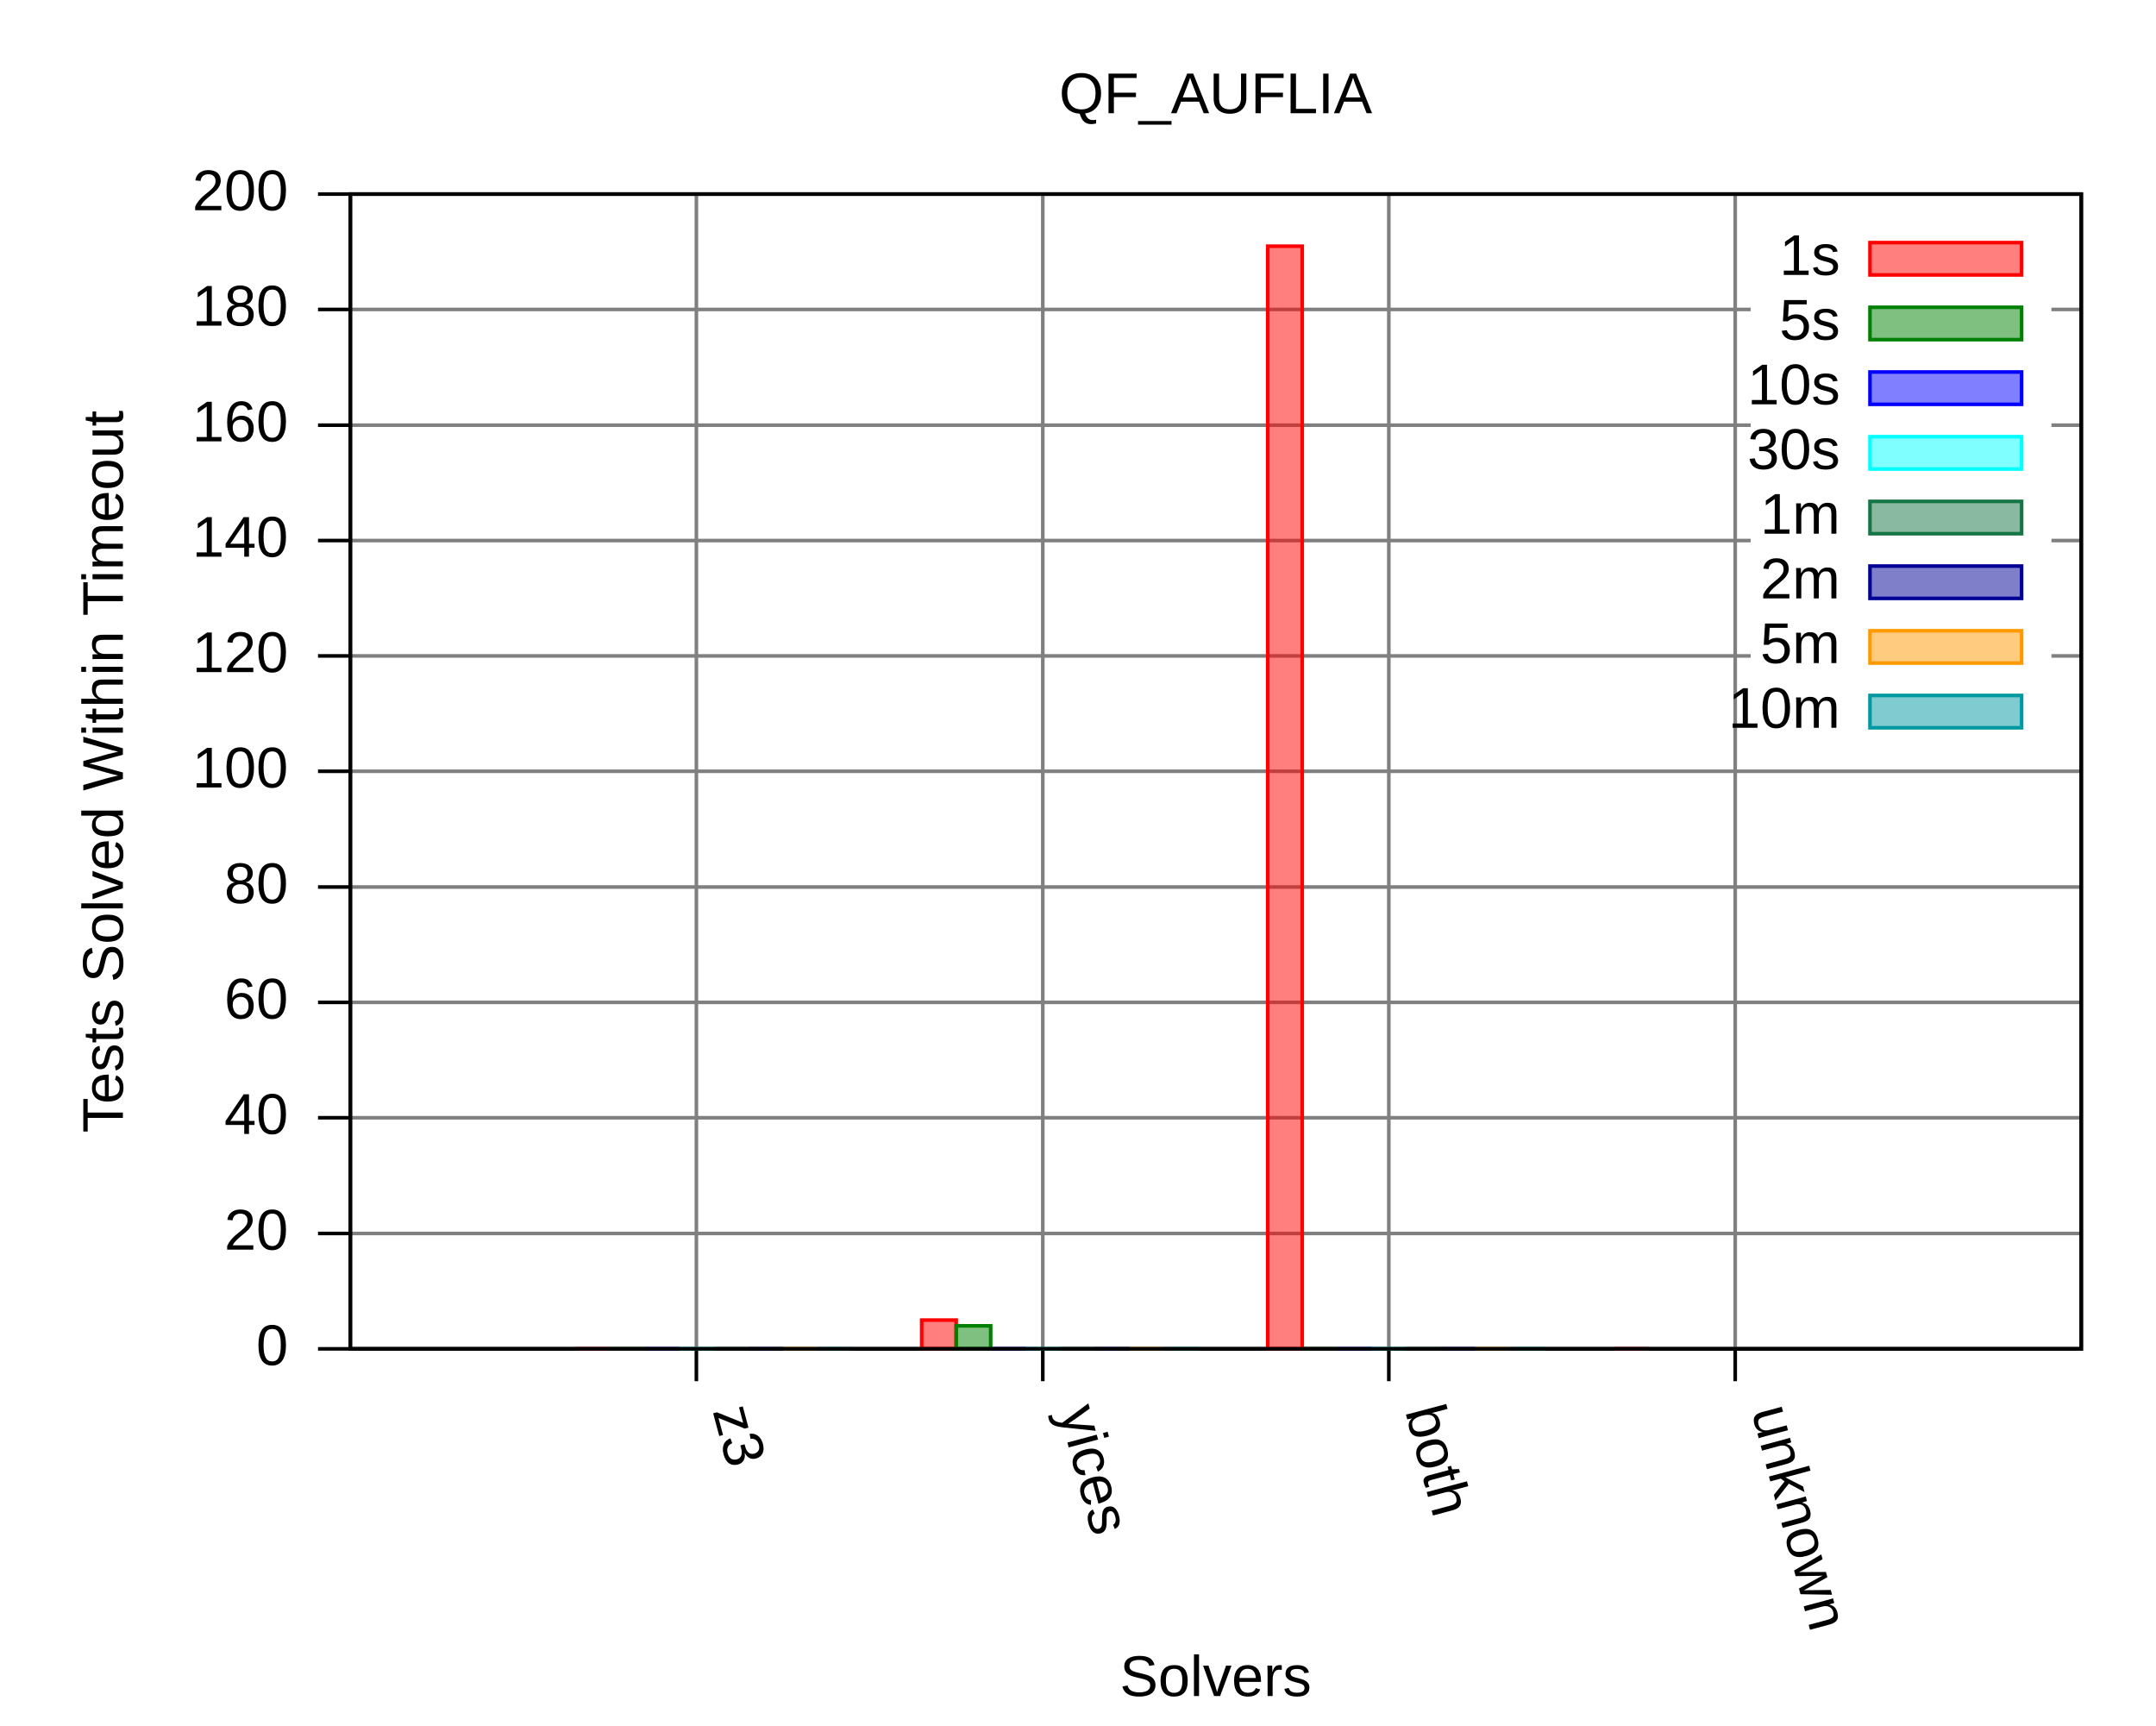
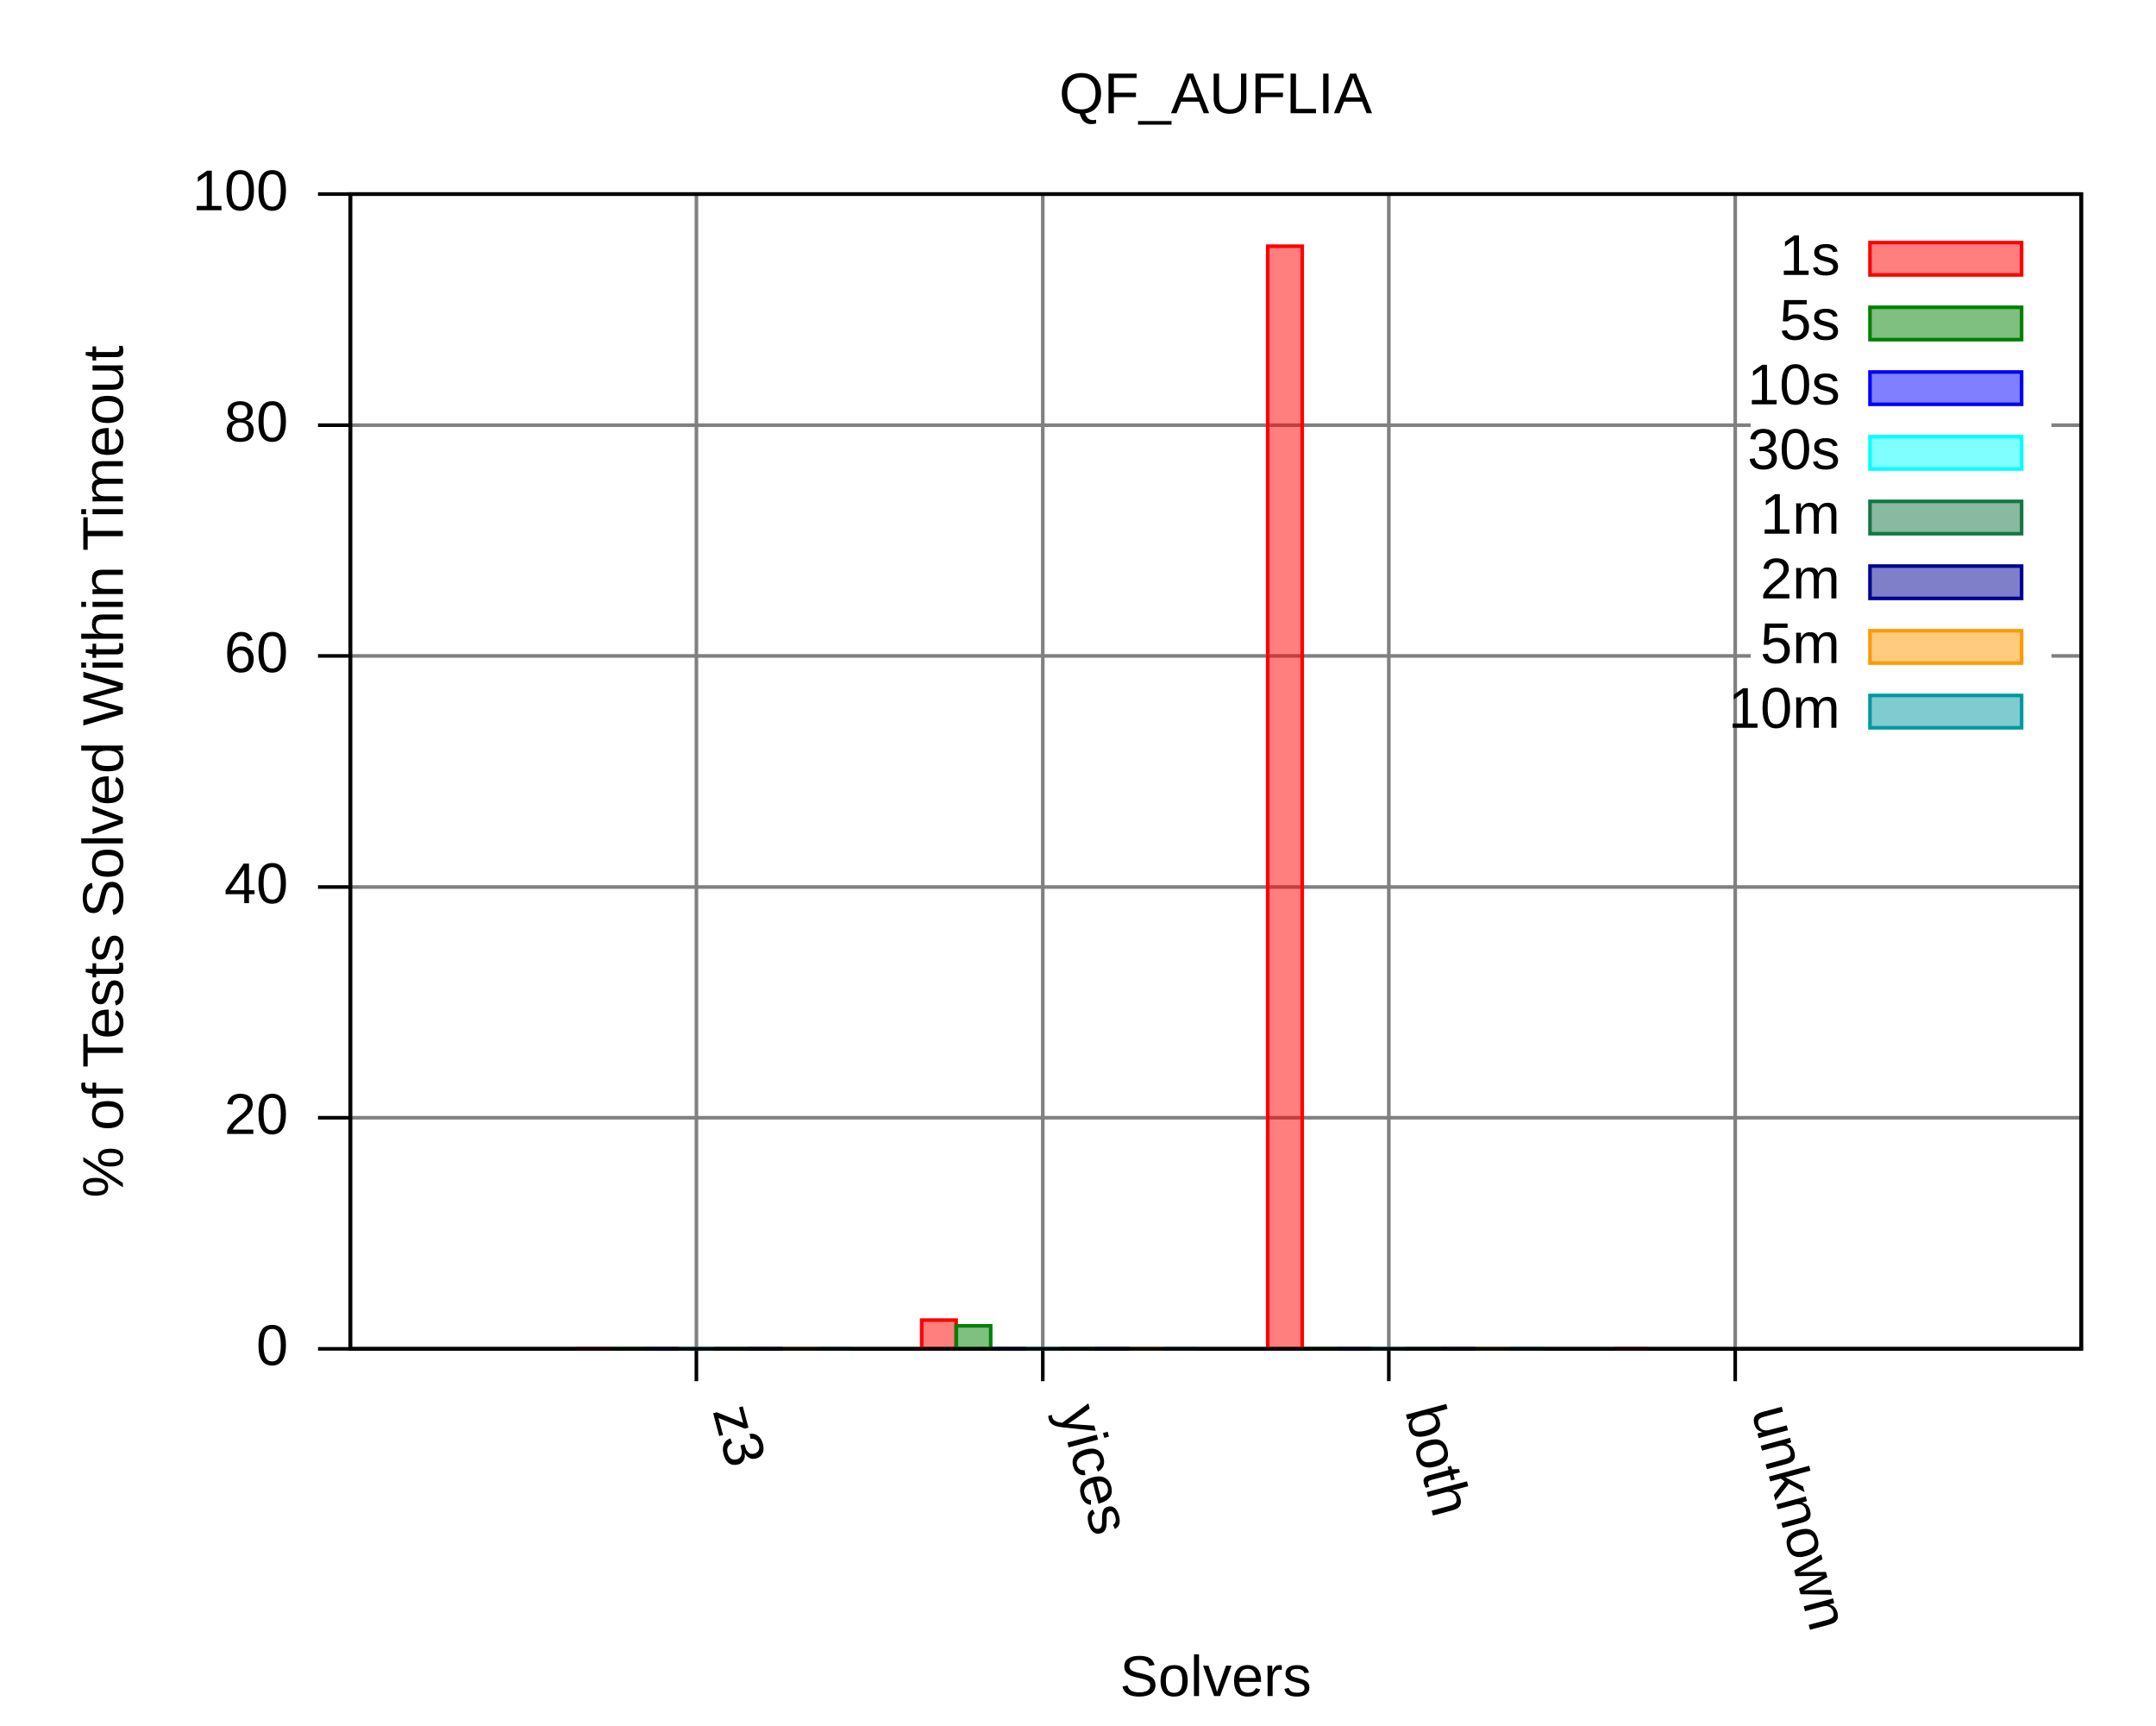
<svg xmlns="http://www.w3.org/2000/svg" xmlns:xlink="http://www.w3.org/1999/xlink" width="600" height="480" viewBox="0 0 600 480">
  <defs>
    <circle id="gpDot" r="0.5" stroke-width="0.5" />
    <path id="gpPt0" stroke-width="0.222" stroke="currentColor" d="M-1,0 h2 M0,-1 v2" />
    <path id="gpPt1" stroke-width="0.222" stroke="currentColor" d="M-1,-1 L1,1 M1,-1 L-1,1" />
    <path id="gpPt2" stroke-width="0.222" stroke="currentColor" d="M-1,0 L1,0 M0,-1 L0,1 M-1,-1 L1,1 M-1,1 L1,-1" />
    <rect id="gpPt3" stroke-width="0.222" stroke="currentColor" x="-1" y="-1" width="2" height="2" />
    <rect id="gpPt4" stroke-width="0.222" stroke="currentColor" fill="currentColor" x="-1" y="-1" width="2" height="2" />
    <circle id="gpPt5" stroke-width="0.222" stroke="currentColor" cx="0" cy="0" r="1" />
    <use xlink:href="#gpPt5" id="gpPt6" fill="currentColor" stroke="none" />
    <path id="gpPt7" stroke-width="0.222" stroke="currentColor" d="M0,-1.33 L-1.33,0.67 L1.33,0.67 z" />
    <use xlink:href="#gpPt7" id="gpPt8" fill="currentColor" stroke="none" />
    <use xlink:href="#gpPt7" id="gpPt9" stroke="currentColor" transform="rotate(180)" />
    <use xlink:href="#gpPt9" id="gpPt10" fill="currentColor" stroke="none" />
    <use xlink:href="#gpPt3" id="gpPt11" stroke="currentColor" transform="rotate(45)" />
    <use xlink:href="#gpPt11" id="gpPt12" fill="currentColor" stroke="none" />
  </defs>
  <g style="fill:none; color:white; stroke:currentColor; stroke-width:1.00; stroke-linecap:butt; stroke-linejoin:miter">
</g>
  <g style="fill:none; color:black; stroke:currentColor; stroke-width:1.00; stroke-linecap:butt; stroke-linejoin:miter">
</g>
  <g style="fill:none; color:gray; stroke:currentColor; stroke-width:1.00; stroke-linecap:butt; stroke-linejoin:miter">
    <path d="M97.5,375.3 L579.2,375.3 " />
  </g>
  <g style="fill:none; color:black; stroke:currentColor; stroke-width:1.00; stroke-linecap:butt; stroke-linejoin:miter">
    <path d="M97.5,375.3 L88.5,375.3 " />
    <g transform="translate(80.2,379.8)" style="stroke:none; fill:black; font-family:Arial; font-size:12.00pt; text-anchor:end">
      <text> 0</text>
    </g>
  </g>
  <g style="fill:none; color:gray; stroke:currentColor; stroke-width:1.00; stroke-linecap:butt; stroke-linejoin:miter">
-     <path d="M97.5,343.2 L579.2,343.2 " />
-   </g>
-   <g style="fill:none; color:black; stroke:currentColor; stroke-width:1.00; stroke-linecap:butt; stroke-linejoin:miter">
-     <path d="M97.5,343.2 L88.5,343.2 " />
-     <g transform="translate(80.2,347.7)" style="stroke:none; fill:black; font-family:Arial; font-size:12.00pt; text-anchor:end">
-       <text> 20</text>
-     </g>
-   </g>
-   <g style="fill:none; color:gray; stroke:currentColor; stroke-width:1.00; stroke-linecap:butt; stroke-linejoin:miter">
    <path d="M97.5,311.0 L579.2,311.0 " />
  </g>
  <g style="fill:none; color:black; stroke:currentColor; stroke-width:1.00; stroke-linecap:butt; stroke-linejoin:miter">
    <path d="M97.5,311.0 L88.5,311.0 " />
    <g transform="translate(80.2,315.5)" style="stroke:none; fill:black; font-family:Arial; font-size:12.00pt; text-anchor:end">
-       <text> 40</text>
-     </g>
-   </g>
-   <g style="fill:none; color:gray; stroke:currentColor; stroke-width:1.00; stroke-linecap:butt; stroke-linejoin:miter">
-     <path d="M97.5,278.9 L579.2,278.9 " />
-   </g>
-   <g style="fill:none; color:black; stroke:currentColor; stroke-width:1.00; stroke-linecap:butt; stroke-linejoin:miter">
-     <path d="M97.5,278.9 L88.5,278.9 " />
-     <g transform="translate(80.2,283.4)" style="stroke:none; fill:black; font-family:Arial; font-size:12.00pt; text-anchor:end">
-       <text> 60</text>
+       <text> 20</text>
    </g>
  </g>
  <g style="fill:none; color:gray; stroke:currentColor; stroke-width:1.00; stroke-linecap:butt; stroke-linejoin:miter">
    <path d="M97.5,246.8 L579.2,246.8 " />
  </g>
  <g style="fill:none; color:black; stroke:currentColor; stroke-width:1.00; stroke-linecap:butt; stroke-linejoin:miter">
    <path d="M97.5,246.8 L88.5,246.8 " />
    <g transform="translate(80.2,251.3)" style="stroke:none; fill:black; font-family:Arial; font-size:12.00pt; text-anchor:end">
-       <text> 80</text>
-     </g>
-   </g>
-   <g style="fill:none; color:gray; stroke:currentColor; stroke-width:1.00; stroke-linecap:butt; stroke-linejoin:miter">
-     <path d="M97.5,214.6 L579.2,214.6 " />
-   </g>
-   <g style="fill:none; color:black; stroke:currentColor; stroke-width:1.00; stroke-linecap:butt; stroke-linejoin:miter">
-     <path d="M97.5,214.6 L88.5,214.6 " />
-     <g transform="translate(80.2,219.1)" style="stroke:none; fill:black; font-family:Arial; font-size:12.00pt; text-anchor:end">
-       <text> 100</text>
+       <text> 40</text>
    </g>
  </g>
  <g style="fill:none; color:gray; stroke:currentColor; stroke-width:1.00; stroke-linecap:butt; stroke-linejoin:miter">
    <path d="M97.5,182.5 L487.2,182.5 M570.9,182.5 L579.2,182.5 " />
  </g>
  <g style="fill:none; color:black; stroke:currentColor; stroke-width:1.00; stroke-linecap:butt; stroke-linejoin:miter">
    <path d="M97.5,182.5 L88.5,182.5 " />
    <g transform="translate(80.2,187.0)" style="stroke:none; fill:black; font-family:Arial; font-size:12.00pt; text-anchor:end">
-       <text> 120</text>
-     </g>
-   </g>
-   <g style="fill:none; color:gray; stroke:currentColor; stroke-width:1.00; stroke-linecap:butt; stroke-linejoin:miter">
-     <path d="M97.5,150.4 L487.2,150.4 M570.9,150.4 L579.2,150.4 " />
-   </g>
-   <g style="fill:none; color:black; stroke:currentColor; stroke-width:1.00; stroke-linecap:butt; stroke-linejoin:miter">
-     <path d="M97.5,150.4 L88.5,150.4 " />
-     <g transform="translate(80.2,154.9)" style="stroke:none; fill:black; font-family:Arial; font-size:12.00pt; text-anchor:end">
-       <text> 140</text>
+       <text> 60</text>
    </g>
  </g>
  <g style="fill:none; color:gray; stroke:currentColor; stroke-width:1.00; stroke-linecap:butt; stroke-linejoin:miter">
    <path d="M97.5,118.3 L487.2,118.3 M570.9,118.3 L579.2,118.3 " />
  </g>
  <g style="fill:none; color:black; stroke:currentColor; stroke-width:1.00; stroke-linecap:butt; stroke-linejoin:miter">
    <path d="M97.5,118.3 L88.5,118.3 " />
    <g transform="translate(80.2,122.8)" style="stroke:none; fill:black; font-family:Arial; font-size:12.00pt; text-anchor:end">
-       <text> 160</text>
-     </g>
-   </g>
-   <g style="fill:none; color:gray; stroke:currentColor; stroke-width:1.00; stroke-linecap:butt; stroke-linejoin:miter">
-     <path d="M97.5,86.1 L487.2,86.1 M570.9,86.1 L579.2,86.1 " />
-   </g>
-   <g style="fill:none; color:black; stroke:currentColor; stroke-width:1.00; stroke-linecap:butt; stroke-linejoin:miter">
-     <path d="M97.5,86.1 L88.5,86.1 " />
-     <g transform="translate(80.2,90.6)" style="stroke:none; fill:black; font-family:Arial; font-size:12.00pt; text-anchor:end">
-       <text> 180</text>
+       <text> 80</text>
    </g>
  </g>
  <g style="fill:none; color:gray; stroke:currentColor; stroke-width:1.00; stroke-linecap:butt; stroke-linejoin:miter">
    <path d="M97.5,54.0 L579.2,54.0 " />
  </g>
  <g style="fill:none; color:black; stroke:currentColor; stroke-width:1.00; stroke-linecap:butt; stroke-linejoin:miter">
    <path d="M97.5,54.0 L88.5,54.0 " />
    <g transform="translate(80.2,58.5)" style="stroke:none; fill:black; font-family:Arial; font-size:12.00pt; text-anchor:end">
-       <text> 200</text>
+       <text> 100</text>
    </g>
  </g>
  <g style="fill:none; color:gray; stroke:currentColor; stroke-width:1.00; stroke-linecap:butt; stroke-linejoin:miter">
    <path d="M193.8,375.3 L193.8,54.0 " />
  </g>
  <g style="fill:none; color:black; stroke:currentColor; stroke-width:1.00; stroke-linecap:butt; stroke-linejoin:miter">
    <path d="M193.8,375.3 L193.8,384.3 " />
    <g transform="translate(198.3,392.6) rotate(75)" style="stroke:none; fill:black; font-family:Arial; font-size:12.00pt; text-anchor:start">
      <text>z3</text>
    </g>
  </g>
  <g style="fill:none; color:gray; stroke:currentColor; stroke-width:1.00; stroke-linecap:butt; stroke-linejoin:miter">
    <path d="M290.2,375.3 L290.2,54.0 " />
  </g>
  <g style="fill:none; color:black; stroke:currentColor; stroke-width:1.00; stroke-linecap:butt; stroke-linejoin:miter">
    <path d="M290.2,375.3 L290.2,384.3 " />
    <g transform="translate(294.7,392.6) rotate(75)" style="stroke:none; fill:black; font-family:Arial; font-size:12.00pt; text-anchor:start">
      <text>yices</text>
    </g>
  </g>
  <g style="fill:none; color:gray; stroke:currentColor; stroke-width:1.00; stroke-linecap:butt; stroke-linejoin:miter">
    <path d="M386.5,375.3 L386.5,54.0 " />
  </g>
  <g style="fill:none; color:black; stroke:currentColor; stroke-width:1.00; stroke-linecap:butt; stroke-linejoin:miter">
    <path d="M386.5,375.3 L386.5,384.3 " />
    <g transform="translate(391.0,392.6) rotate(75)" style="stroke:none; fill:black; font-family:Arial; font-size:12.00pt; text-anchor:start">
      <text>both</text>
    </g>
  </g>
  <g style="fill:none; color:gray; stroke:currentColor; stroke-width:1.00; stroke-linecap:butt; stroke-linejoin:miter">
    <path d="M482.9,375.3 L482.9,54.0 " />
  </g>
  <g style="fill:none; color:black; stroke:currentColor; stroke-width:1.00; stroke-linecap:butt; stroke-linejoin:miter">
    <path d="M482.9,375.3 L482.9,384.3 " />
    <g transform="translate(487.4,392.6) rotate(75)" style="stroke:none; fill:black; font-family:Arial; font-size:12.00pt; text-anchor:start">
      <text>unknown</text>
    </g>
    <path d="M97.5,54.0 L97.5,375.3 L579.2,375.3 L579.2,54.0 L97.5,54.0 Z " />
    <g transform="translate(34.2,214.7) rotate(-90)" style="stroke:none; fill:black; font-family:Arial; font-size:12.00pt; text-anchor:middle">
-       <text>Tests Solved Within Timeout</text>
+       <text>% of Tests Solved Within Timeout</text>
    </g>
    <g transform="translate(338.3,471.9)" style="stroke:none; fill:black; font-family:Arial; font-size:12.00pt; text-anchor:middle">
      <text>Solvers</text>
    </g>
    <g transform="translate(338.3,31.5)" style="stroke:none; fill:black; font-family:Arial; font-size:12.00pt; text-anchor:middle">
      <text>QF_AUFLIA</text>
    </g>
  </g>
  <g style="fill:none; color:red; stroke:currentColor; stroke-width:1.00; stroke-linecap:butt; stroke-linejoin:miter">
</g>
  <g style="fill:none; color:black; stroke:currentColor; stroke-width:1.00; stroke-linecap:butt; stroke-linejoin:miter">
    <g transform="translate(512.1,76.5)" style="stroke:none; fill:black; font-family:Arial; font-size:12.00pt; text-anchor:end">
      <text>1s</text>
    </g>
  </g>
  <g style="fill:none; color:red; stroke:currentColor; stroke-width:1.00; stroke-linecap:butt; stroke-linejoin:miter">
    <g style="stroke:none; shape-rendering:crispEdges">
      <polygon fill="currentColor" fill-opacity="0.5" points="520.4,76.5 562.6,76.5 562.6,67.5 520.4,67.5 " />
    </g>
    <path d="M520.4,76.5 L562.6,76.5 L562.6,67.5 L520.4,67.5 L520.4,76.5 Z " />
    <g style="stroke:none; shape-rendering:crispEdges">
      <polygon fill="currentColor" fill-opacity="0.5" points="160.1,375.3 169.9,375.3 169.9,375.2 160.1,375.2 " />
    </g>
    <path d="M160.1,375.3 L169.8,375.3 L160.1,375.3 Z " />
    <g style="stroke:none; shape-rendering:crispEdges">
      <polygon fill="currentColor" fill-opacity="0.5" points="256.5,375.3 266.2,375.3 266.2,367.2 256.5,367.2 " />
    </g>
    <path d="M256.5,375.3 L256.5,367.3 L266.1,367.3 L266.1,375.3 L256.5,375.3 Z " />
    <g style="stroke:none; shape-rendering:crispEdges">
      <polygon fill="currentColor" fill-opacity="0.5" points="352.8,375.3 362.5,375.3 362.5,68.4 352.8,68.4 " />
    </g>
    <path d="M352.8,375.3 L352.8,68.5 L362.4,68.5 L362.4,375.3 L352.8,375.3 Z " />
    <g style="stroke:none; shape-rendering:crispEdges">
      <polygon fill="currentColor" fill-opacity="0.5" points="449.1,375.3 458.9,375.3 458.9,375.2 449.1,375.2 " />
    </g>
    <path d="M449.1,375.3 L458.8,375.3 L449.1,375.3 Z " />
  </g>
  <g style="fill:none; color:green; stroke:currentColor; stroke-width:1.00; stroke-linecap:butt; stroke-linejoin:miter">
</g>
  <g style="fill:none; color:black; stroke:currentColor; stroke-width:1.00; stroke-linecap:butt; stroke-linejoin:miter">
    <g transform="translate(512.1,94.5)" style="stroke:none; fill:black; font-family:Arial; font-size:12.00pt; text-anchor:end">
      <text>5s</text>
    </g>
  </g>
  <g style="fill:none; color:green; stroke:currentColor; stroke-width:1.00; stroke-linecap:butt; stroke-linejoin:miter">
    <g style="stroke:none; shape-rendering:crispEdges">
      <polygon fill="currentColor" fill-opacity="0.5" points="520.4,94.5 562.6,94.5 562.6,85.5 520.4,85.5 " />
    </g>
    <path d="M520.4,94.5 L562.6,94.5 L562.6,85.5 L520.4,85.5 L520.4,94.5 Z " />
    <g style="stroke:none; shape-rendering:crispEdges">
      <polygon fill="currentColor" fill-opacity="0.5" points="169.8,375.3 179.5,375.3 179.5,375.2 169.8,375.2 " />
    </g>
    <path d="M169.8,375.3 L179.4,375.3 L169.8,375.3 Z " />
    <g style="stroke:none; shape-rendering:crispEdges">
      <polygon fill="currentColor" fill-opacity="0.5" points="266.1,375.3 275.8,375.3 275.8,368.8 266.1,368.8 " />
    </g>
    <path d="M266.1,375.3 L266.1,368.9 L275.7,368.9 L275.7,375.3 L266.1,375.3 Z " />
    <g style="stroke:none; shape-rendering:crispEdges">
      <polygon fill="currentColor" fill-opacity="0.5" points="362.4,375.3 372.2,375.3 372.2,375.2 362.4,375.2 " />
    </g>
    <path d="M362.4,375.3 L372.1,375.3 L362.4,375.3 Z " />
  </g>
  <g style="fill:none; color:blue; stroke:currentColor; stroke-width:1.00; stroke-linecap:butt; stroke-linejoin:miter">
</g>
  <g style="fill:none; color:black; stroke:currentColor; stroke-width:1.00; stroke-linecap:butt; stroke-linejoin:miter">
    <g transform="translate(512.1,112.5)" style="stroke:none; fill:black; font-family:Arial; font-size:12.00pt; text-anchor:end">
      <text>10s</text>
    </g>
  </g>
  <g style="fill:none; color:blue; stroke:currentColor; stroke-width:1.00; stroke-linecap:butt; stroke-linejoin:miter">
    <g style="stroke:none; shape-rendering:crispEdges">
      <polygon fill="currentColor" fill-opacity="0.5" points="520.4,112.5 562.6,112.5 562.6,103.5 520.4,103.5 " />
    </g>
    <path d="M520.4,112.5 L562.6,112.5 L562.6,103.5 L520.4,103.5 L520.4,112.5 Z " />
    <g style="stroke:none; shape-rendering:crispEdges">
      <polygon fill="currentColor" fill-opacity="0.5" points="179.4,375.3 189.1,375.3 189.1,375.2 179.4,375.2 " />
    </g>
    <path d="M179.4,375.3 L189.0,375.3 L179.4,375.3 Z " />
    <g style="stroke:none; shape-rendering:crispEdges">
      <polygon fill="currentColor" fill-opacity="0.5" points="275.7,375.3 285.5,375.3 285.5,375.2 275.7,375.2 " />
    </g>
    <path d="M275.7,375.3 L285.4,375.3 L275.7,375.3 Z " />
    <g style="stroke:none; shape-rendering:crispEdges">
      <polygon fill="currentColor" fill-opacity="0.5" points="372.1,375.3 381.8,375.3 381.8,375.2 372.1,375.2 " />
    </g>
    <path d="M372.1,375.3 L381.7,375.3 L372.1,375.3 Z " />
  </g>
  <g style="fill:none; color:cyan; stroke:currentColor; stroke-width:1.00; stroke-linecap:butt; stroke-linejoin:miter">
</g>
  <g style="fill:none; color:black; stroke:currentColor; stroke-width:1.00; stroke-linecap:butt; stroke-linejoin:miter">
    <g transform="translate(512.1,130.5)" style="stroke:none; fill:black; font-family:Arial; font-size:12.00pt; text-anchor:end">
      <text>30s</text>
    </g>
  </g>
  <g style="fill:none; color:cyan; stroke:currentColor; stroke-width:1.00; stroke-linecap:butt; stroke-linejoin:miter">
    <g style="stroke:none; shape-rendering:crispEdges">
      <polygon fill="currentColor" fill-opacity="0.5" points="520.4,130.5 562.6,130.5 562.6,121.5 520.4,121.5 " />
    </g>
    <path d="M520.4,130.5 L562.6,130.5 L562.6,121.5 L520.4,121.5 L520.4,130.5 Z " />
    <g style="stroke:none; shape-rendering:crispEdges">
      <polygon fill="currentColor" fill-opacity="0.5" points="189.0,375.3 198.8,375.3 198.8,375.2 189.0,375.2 " />
    </g>
    <path d="M189.0,375.3 L198.7,375.3 L189.0,375.3 Z " />
    <g style="stroke:none; shape-rendering:crispEdges">
      <polygon fill="currentColor" fill-opacity="0.5" points="285.4,375.3 295.1,375.3 295.1,375.2 285.4,375.2 " />
    </g>
    <path d="M285.4,375.3 L295.0,375.3 L285.4,375.3 Z " />
    <g style="stroke:none; shape-rendering:crispEdges">
      <polygon fill="currentColor" fill-opacity="0.5" points="381.7,375.3 391.4,375.3 391.4,375.2 381.7,375.2 " />
    </g>
    <path d="M381.7,375.3 L391.3,375.3 L381.7,375.3 Z " />
  </g>
  <g style="fill:none; color:#157545; stroke:currentColor; stroke-width:1.00; stroke-linecap:butt; stroke-linejoin:miter">
</g>
  <g style="fill:none; color:black; stroke:currentColor; stroke-width:1.00; stroke-linecap:butt; stroke-linejoin:miter">
    <g transform="translate(512.1,148.5)" style="stroke:none; fill:black; font-family:Arial; font-size:12.00pt; text-anchor:end">
      <text>1m</text>
    </g>
  </g>
  <g style="fill:none; color:#157545; stroke:currentColor; stroke-width:1.00; stroke-linecap:butt; stroke-linejoin:miter">
    <g style="stroke:none; shape-rendering:crispEdges">
      <polygon fill="currentColor" fill-opacity="0.5" points="520.4,148.5 562.6,148.5 562.6,139.5 520.4,139.5 " />
    </g>
    <path d="M520.4,148.5 L562.6,148.5 L562.6,139.5 L520.4,139.5 L520.4,148.5 Z " />
    <g style="stroke:none; shape-rendering:crispEdges">
      <polygon fill="currentColor" fill-opacity="0.5" points="198.7,375.3 208.4,375.3 208.4,375.2 198.7,375.2 " />
    </g>
    <path d="M198.7,375.3 L208.3,375.3 L198.7,375.3 Z " />
    <g style="stroke:none; shape-rendering:crispEdges">
      <polygon fill="currentColor" fill-opacity="0.5" points="295.0,375.3 304.7,375.3 304.7,375.2 295.0,375.2 " />
    </g>
    <path d="M295.0,375.3 L304.6,375.3 L295.0,375.3 Z " />
    <g style="stroke:none; shape-rendering:crispEdges">
      <polygon fill="currentColor" fill-opacity="0.5" points="391.3,375.3 401.1,375.3 401.1,375.2 391.3,375.2 " />
    </g>
    <path d="M391.3,375.3 L401.0,375.3 L391.3,375.3 Z " />
  </g>
  <g style="fill:none; color:#000094; stroke:currentColor; stroke-width:1.00; stroke-linecap:butt; stroke-linejoin:miter">
</g>
  <g style="fill:none; color:black; stroke:currentColor; stroke-width:1.00; stroke-linecap:butt; stroke-linejoin:miter">
    <g transform="translate(512.1,166.5)" style="stroke:none; fill:black; font-family:Arial; font-size:12.00pt; text-anchor:end">
      <text>2m</text>
    </g>
  </g>
  <g style="fill:none; color:#000094; stroke:currentColor; stroke-width:1.00; stroke-linecap:butt; stroke-linejoin:miter">
    <g style="stroke:none; shape-rendering:crispEdges">
      <polygon fill="currentColor" fill-opacity="0.5" points="520.4,166.5 562.6,166.5 562.6,157.5 520.4,157.5 " />
    </g>
    <path d="M520.4,166.5 L562.6,166.5 L562.6,157.5 L520.4,157.5 L520.4,166.5 Z " />
    <g style="stroke:none; shape-rendering:crispEdges">
      <polygon fill="currentColor" fill-opacity="0.5" points="208.3,375.3 218.0,375.3 218.0,375.2 208.3,375.2 " />
    </g>
    <path d="M208.3,375.3 L217.9,375.3 L208.3,375.3 Z " />
    <g style="stroke:none; shape-rendering:crispEdges">
      <polygon fill="currentColor" fill-opacity="0.5" points="304.6,375.3 314.4,375.3 314.4,375.2 304.6,375.2 " />
    </g>
    <path d="M304.6,375.3 L314.3,375.3 L304.6,375.3 Z " />
    <g style="stroke:none; shape-rendering:crispEdges">
      <polygon fill="currentColor" fill-opacity="0.5" points="401.0,375.3 410.7,375.3 410.7,375.2 401.0,375.2 " />
    </g>
    <path d="M401.0,375.3 L410.6,375.3 L401.0,375.3 Z " />
  </g>
  <g style="fill:none; color:#FF9900; stroke:currentColor; stroke-width:1.00; stroke-linecap:butt; stroke-linejoin:miter">
</g>
  <g style="fill:none; color:black; stroke:currentColor; stroke-width:1.00; stroke-linecap:butt; stroke-linejoin:miter">
    <g transform="translate(512.1,184.5)" style="stroke:none; fill:black; font-family:Arial; font-size:12.00pt; text-anchor:end">
      <text>5m</text>
    </g>
  </g>
  <g style="fill:none; color:#FF9900; stroke:currentColor; stroke-width:1.00; stroke-linecap:butt; stroke-linejoin:miter">
    <g style="stroke:none; shape-rendering:crispEdges">
      <polygon fill="currentColor" fill-opacity="0.5" points="520.4,184.5 562.6,184.5 562.6,175.5 520.4,175.5 " />
    </g>
    <path d="M520.4,184.5 L562.6,184.5 L562.6,175.5 L520.4,175.5 L520.4,184.5 Z " />
    <g style="stroke:none; shape-rendering:crispEdges">
      <polygon fill="currentColor" fill-opacity="0.5" points="217.9,375.3 227.7,375.3 227.7,375.2 217.9,375.2 " />
    </g>
    <path d="M217.9,375.3 L227.6,375.3 L217.9,375.3 Z " />
    <g style="stroke:none; shape-rendering:crispEdges">
      <polygon fill="currentColor" fill-opacity="0.5" points="314.3,375.3 324.0,375.3 324.0,375.2 314.3,375.2 " />
    </g>
    <path d="M314.3,375.3 L323.9,375.3 L314.3,375.3 Z " />
    <g style="stroke:none; shape-rendering:crispEdges">
      <polygon fill="currentColor" fill-opacity="0.5" points="410.6,375.3 420.3,375.3 420.3,375.2 410.6,375.2 " />
    </g>
    <path d="M410.6,375.3 L420.2,375.3 L410.6,375.3 Z " />
  </g>
  <g style="fill:none; color:#0099A1; stroke:currentColor; stroke-width:1.00; stroke-linecap:butt; stroke-linejoin:miter">
</g>
  <g style="fill:none; color:black; stroke:currentColor; stroke-width:1.00; stroke-linecap:butt; stroke-linejoin:miter">
    <g transform="translate(512.1,202.5)" style="stroke:none; fill:black; font-family:Arial; font-size:12.00pt; text-anchor:end">
      <text>10m</text>
    </g>
  </g>
  <g style="fill:none; color:#0099A1; stroke:currentColor; stroke-width:1.00; stroke-linecap:butt; stroke-linejoin:miter">
    <g style="stroke:none; shape-rendering:crispEdges">
      <polygon fill="currentColor" fill-opacity="0.5" points="520.4,202.5 562.6,202.5 562.6,193.5 520.4,193.5 " />
    </g>
    <path d="M520.4,202.5 L562.6,202.5 L562.6,193.5 L520.4,193.5 L520.4,202.5 Z " />
    <g style="stroke:none; shape-rendering:crispEdges">
      <polygon fill="currentColor" fill-opacity="0.5" points="227.6,375.3 237.3,375.3 237.3,375.2 227.6,375.2 " />
    </g>
    <path d="M227.6,375.3 L237.2,375.3 L227.6,375.3 Z " />
    <g style="stroke:none; shape-rendering:crispEdges">
      <polygon fill="currentColor" fill-opacity="0.5" points="323.9,375.3 333.6,375.3 333.6,375.2 323.9,375.2 " />
    </g>
    <path d="M323.9,375.3 L333.5,375.3 L323.9,375.3 Z " />
    <g style="stroke:none; shape-rendering:crispEdges">
      <polygon fill="currentColor" fill-opacity="0.5" points="420.2,375.3 430.0,375.3 430.0,375.2 420.2,375.2 " />
    </g>
    <path d="M420.2,375.3 L429.9,375.3 L420.2,375.3 Z " />
  </g>
  <g style="fill:none; color:black; stroke:currentColor; stroke-width:1.00; stroke-linecap:butt; stroke-linejoin:miter">
    <path d="M97.5,54.0 L97.5,375.3 L579.2,375.3 L579.2,54.0 L97.5,54.0 Z " />
  </g>
</svg>
